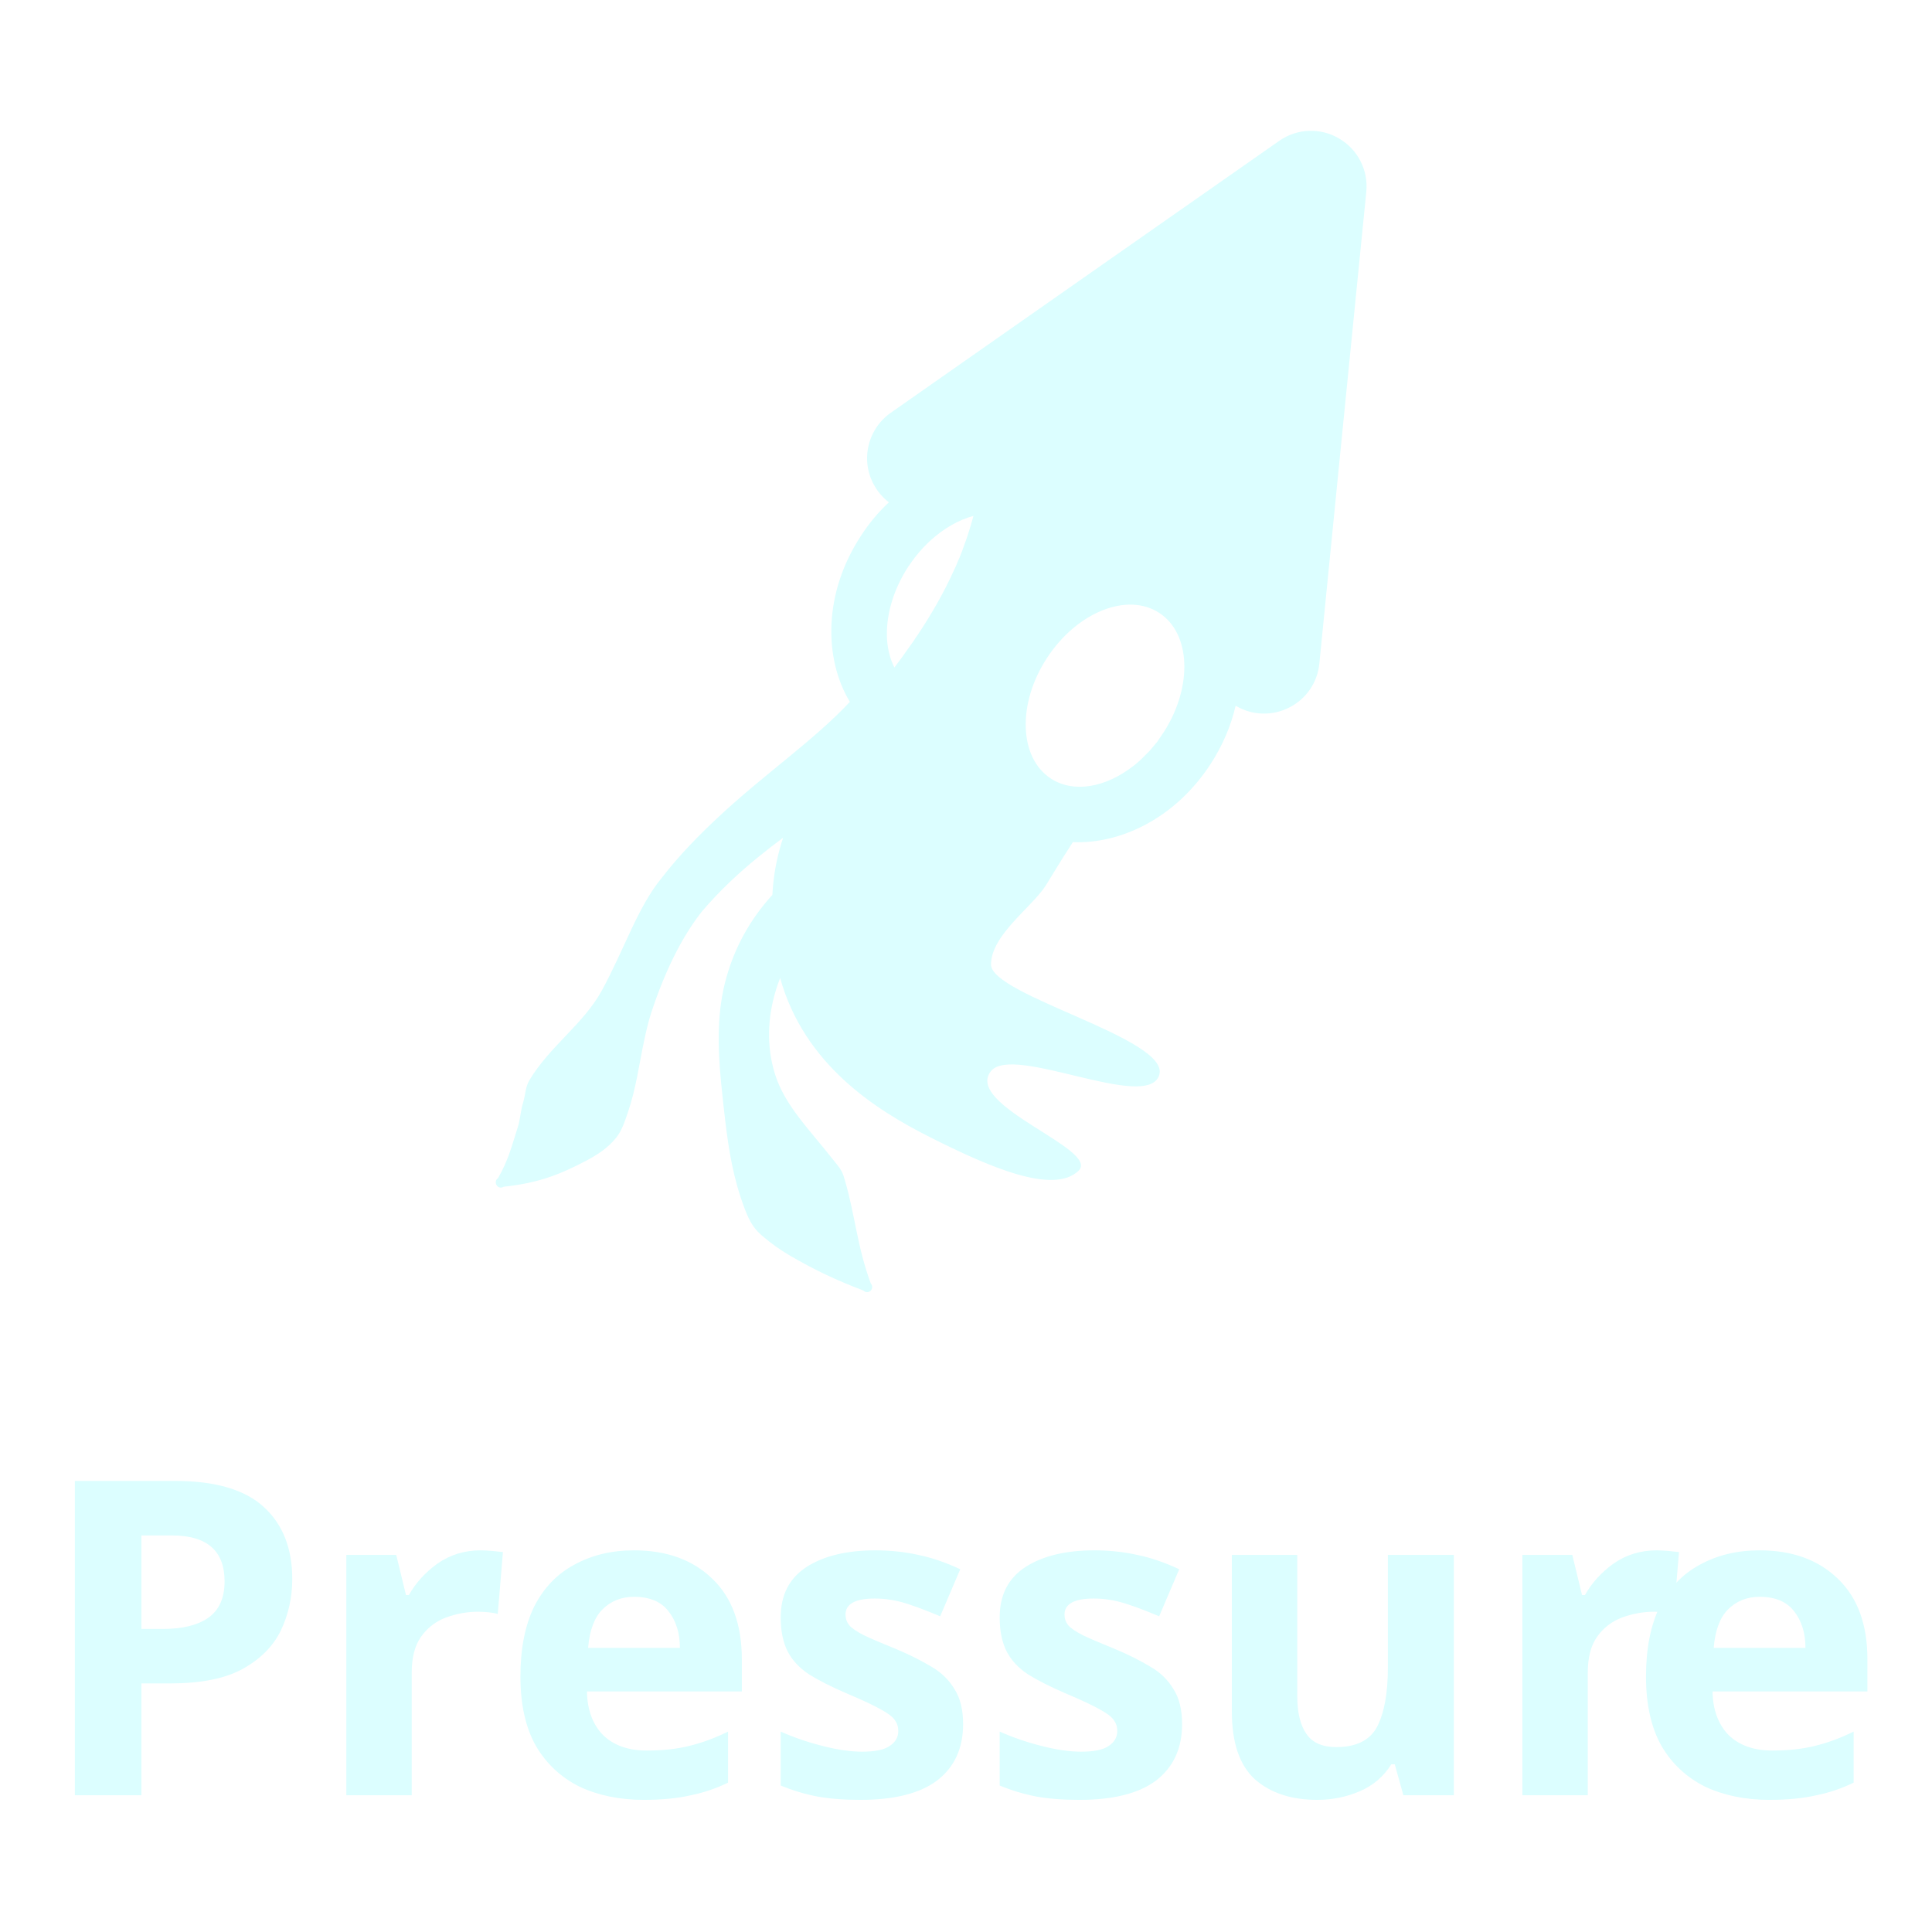
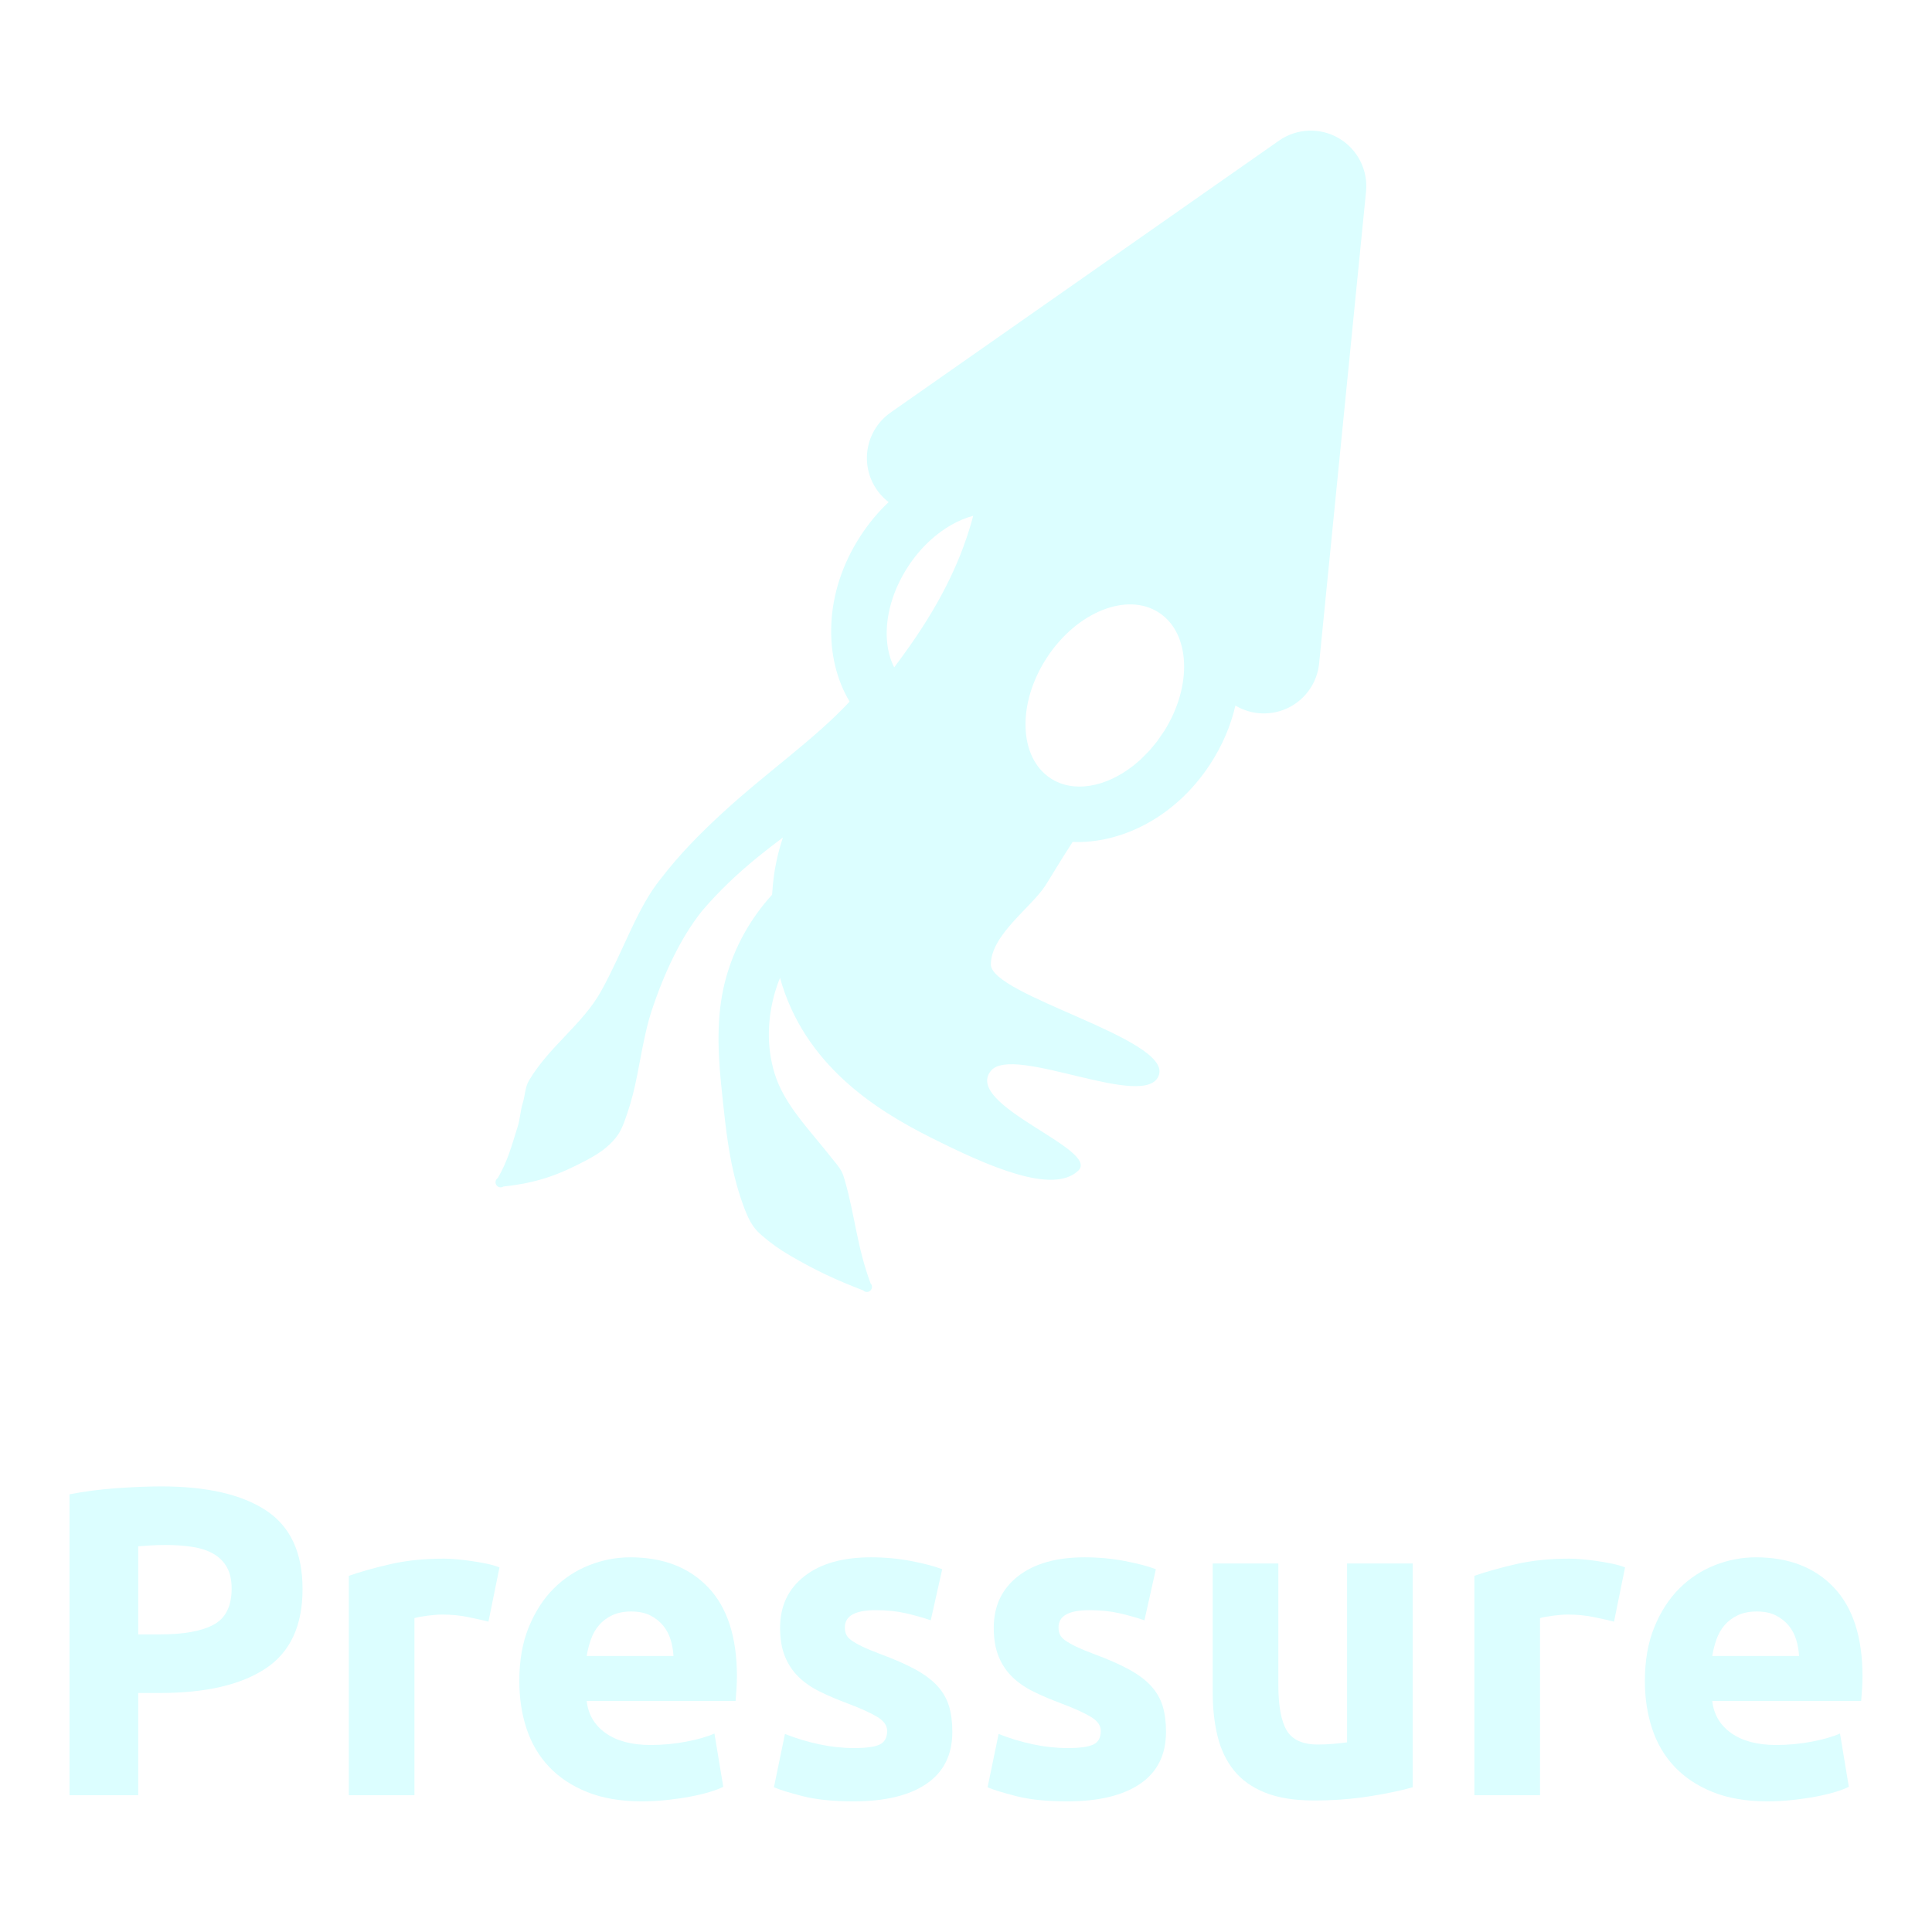
- <svg xmlns="http://www.w3.org/2000/svg" width="100%" height="100%" viewBox="0 0 128 128" version="1.1" xml:space="preserve" style="fill-rule:evenodd;clip-rule:evenodd;stroke-linejoin:round;stroke-miterlimit:2;">
-   <g id="Logo" transform="matrix(0.901408,0,0,0.901408,-4827.04,-6149.41)">
-     <rect x="5355" y="6822" width="142" height="142" style="fill:none;" />
-     <g transform="matrix(2.69825,0,0,2.69825,-11271.7,-2593.18)">
-       <text x="6162.99px" y="3538.27px" style="font-family:'Ubuntu-Bold', 'Ubuntu', sans-serif;font-weight:700;font-size:12px;fill:rgb(220,254,255);">Pr<tspan x="6175.66px " y="3538.27px ">e</tspan>ssur<tspan x="6206.32px " y="3538.27px ">e</tspan>
-       </text>
-     </g>
-     <g transform="matrix(1.03938,0,0,1.03938,-213.242,-270.161)">
-       <path d="M5420.13,6858.98C5419.21,6858.27 5418.64,6857.19 5418.59,6856.02C5418.54,6854.69 5419.17,6853.41 5420.26,6852.65C5427.22,6847.77 5439.84,6838.94 5447.73,6833.42C5448.98,6832.54 5450.64,6832.47 5451.96,6833.25C5453.29,6834.02 5454.04,6835.5 5453.89,6837.02C5452.93,6846.6 5451.41,6861.93 5450.57,6870.38C5450.44,6871.72 5449.64,6872.89 5448.44,6873.49C5447.25,6874.1 5445.83,6874.06 5444.68,6873.38L5444.65,6873.36C5444.33,6874.76 5443.74,6876.17 5442.85,6877.53C5440.36,6881.33 5436.51,6883.15 5433.14,6883.01C5432.2,6884.45 5431.54,6885.58 5431.21,6886.1C5430.19,6887.66 5427.37,6889.58 5427.35,6891.66C5427.34,6893.86 5440.03,6896.9 5439.25,6899.47C5438.44,6902.12 5428.92,6897.26 5427.35,6899.2C5425.4,6901.63 5435.12,6904.74 5433.54,6906.25C5431.75,6907.96 5427.22,6905.98 5423.05,6903.88C5419.2,6901.94 5414.16,6898.76 5412.44,6892.62C5412.32,6892.93 5412.2,6893.25 5412.11,6893.58C5411.57,6895.39 5411.46,6897.4 5412.06,6899.36C5412.73,6901.59 5414.5,6903.32 5416.14,6905.41C5416.36,6905.69 5416.6,6905.95 5416.78,6906.27C5416.9,6906.49 5416.96,6906.72 5417.03,6906.96C5417.76,6909.49 5417.88,6911.59 5418.85,6914.22C5418.99,6914.37 5418.98,6914.59 5418.84,6914.73C5418.7,6914.87 5418.47,6914.87 5418.33,6914.72C5416.33,6913.95 5414.95,6913.3 5413.17,6912.27C5412.4,6911.82 5411.82,6911.4 5411.15,6910.83C5410.92,6910.63 5410.71,6910.41 5410.54,6910.16C5410.28,6909.79 5410.1,6909.37 5409.94,6908.95C5409.13,6906.83 5408.81,6904.81 5408.56,6902.74C5408.45,6901.82 5408.36,6900.95 5408.27,6900.07C5408.01,6897.43 5407.97,6894.94 5408.64,6892.58C5409.22,6890.5 5410.27,6888.52 5411.89,6886.74C5411.9,6886.52 5411.92,6886.3 5411.94,6886.07C5412.05,6884.88 5412.3,6883.76 5412.65,6882.7C5412.05,6883.14 5411.45,6883.61 5410.86,6884.09C5409.48,6885.21 5408.15,6886.46 5406.92,6887.9C5405.46,6889.74 5404.26,6892.23 5403.34,6895.03C5403.12,6895.69 5402.97,6896.36 5402.82,6897.06C5402.45,6898.8 5402.25,6900.45 5401.66,6902.16C5401.44,6902.78 5401.25,6903.42 5400.83,6903.93C5400.25,6904.64 5399.56,6905.09 5398.74,6905.53C5396.75,6906.58 5395.26,6907.12 5392.88,6907.38C5392.72,6907.49 5392.49,6907.44 5392.39,6907.27C5392.28,6907.1 5392.32,6906.88 5392.49,6906.77C5393.23,6905.48 5393.45,6904.53 5393.88,6903.19C5394.08,6902.56 5394.07,6902.07 5394.26,6901.44C5394.43,6900.9 5394.41,6900.36 5394.7,6899.86C5396.14,6897.45 5398.51,6895.89 5399.81,6893.54C5401.41,6890.62 5402.36,6887.62 5404.04,6885.57C5405.34,6883.89 5406.78,6882.43 5408.24,6881.08C5411.46,6878.1 5414.86,6875.78 5417.37,6873.09C5415.53,6870.04 5415.48,6865.42 5418.16,6861.34C5418.74,6860.44 5419.41,6859.65 5420.13,6858.98ZM5439.62,6875.15L5439.1,6875.92L5438.57,6876.55L5437.92,6877.2L5437.52,6877.55L5437.42,6877.62C5435.48,6879.14 5433.2,6879.57 5431.58,6878.51C5429.32,6877.03 5429.2,6873.2 5431.32,6869.97C5433.44,6866.74 5436.99,6865.32 5439.25,6866.8C5441.47,6868.25 5441.62,6871.96 5439.62,6875.15ZM5425.42,6862.11L5425.42,6862.11L5425.39,6862.19L5425.36,6862.27L5425.34,6862.34L5425.31,6862.42L5425.28,6862.5L5425.25,6862.57L5425.22,6862.65L5425.19,6862.72L5425.16,6862.8L5425.13,6862.88L5425.1,6862.95L5425.06,6863.03L5425.03,6863.1L5425.01,6863.15C5425,6863.19 5424.98,6863.23 5424.96,6863.27L5424.94,6863.32L5424.92,6863.37C5424.87,6863.49 5424.82,6863.61 5424.76,6863.72L5424.76,6863.72C5424.01,6865.4 5423.11,6866.94 5422.15,6868.38L5422.12,6868.42L5422.08,6868.48L5422.04,6868.53L5421.99,6868.61L5421.94,6868.69L5421.89,6868.76L5421.84,6868.84L5421.81,6868.88C5421.77,6868.93 5421.74,6868.98 5421.71,6869.03L5421.68,6869.06L5421.63,6869.13L5421.61,6869.16C5421.26,6869.67 5420.89,6870.17 5420.52,6870.66C5420.23,6870.09 5420.05,6869.41 5420,6868.69C5419.9,6867.09 5420.39,6865.23 5421.5,6863.53L5421.53,6863.49L5421.56,6863.44L5421.6,6863.4L5421.62,6863.35L5421.66,6863.31L5421.69,6863.26L5421.72,6863.22L5421.75,6863.17L5421.78,6863.13L5421.81,6863.09L5421.85,6863.04L5421.88,6863L5421.91,6862.96L5421.94,6862.91L5421.97,6862.87L5422.01,6862.83L5422.04,6862.79L5422.08,6862.74L5422.11,6862.7L5422.15,6862.66L5422.18,6862.62L5422.21,6862.58L5422.24,6862.54L5422.28,6862.5L5422.31,6862.46L5422.34,6862.43L5422.38,6862.39L5422.41,6862.35L5422.45,6862.31L5422.48,6862.27L5422.52,6862.23L5422.55,6862.19L5422.59,6862.16L5422.62,6862.12L5422.66,6862.08L5422.69,6862.05L5422.73,6862.01L5422.77,6861.97L5422.8,6861.94L5422.84,6861.9L5422.89,6861.85L5422.92,6861.82L5422.96,6861.79L5422.99,6861.75L5423.03,6861.72L5423.06,6861.69C5424.01,6860.82 5425.07,6860.22 5426.11,6859.94C5425.91,6860.69 5425.68,6861.42 5425.42,6862.11Z" style="fill:rgb(220,254,255);" />
-     </g>
+ <svg xmlns="http://www.w3.org/2000/svg" viewBox="0 0 128 128" version="1.1" xml:space="preserve" style="fill-rule:evenodd;clip-rule:evenodd;stroke-linejoin:round;stroke-miterlimit:2;">
+   <g>
+     <path d="M10.676,98.477c3.016,-0 5.331,0.53 6.946,1.591c1.615,1.06 2.423,2.797 2.423,5.209c-0,2.433 -0.817,4.189 -2.452,5.269c-1.634,1.08 -3.969,1.62 -7.005,1.62l-1.43,-0l0,6.771l-4.553,-0l0,-19.935c0.993,-0.194 2.043,-0.33 3.152,-0.408c1.109,-0.078 2.082,-0.117 2.919,-0.117Zm0.292,3.882c-0.331,-0 -0.657,0.01 -0.978,0.029c-0.321,0.019 -0.598,0.039 -0.832,0.058l0,5.838l1.43,-0c1.577,-0 2.763,-0.214 3.561,-0.642c0.798,-0.428 1.197,-1.226 1.197,-2.394c-0,-0.564 -0.102,-1.031 -0.307,-1.401c-0.204,-0.369 -0.496,-0.666 -0.875,-0.89c-0.38,-0.224 -0.842,-0.379 -1.387,-0.467c-0.544,-0.087 -1.148,-0.131 -1.809,-0.131Z" style="fill:#dcfeff;fill-rule:nonzero;" />
+     <path d="M32.362,107.437c-0.389,-0.097 -0.847,-0.199 -1.372,-0.306c-0.525,-0.107 -1.09,-0.161 -1.693,-0.161c-0.272,0 -0.598,0.025 -0.978,0.073c-0.379,0.049 -0.666,0.102 -0.861,0.161l0,11.733l-4.348,-0l-0,-14.535c0.778,-0.273 1.697,-0.53 2.758,-0.774c1.06,-0.243 2.242,-0.364 3.546,-0.364c0.233,-0 0.515,0.014 0.846,0.043c0.331,0.03 0.662,0.068 0.993,0.117c0.33,0.049 0.661,0.107 0.992,0.175c0.331,0.068 0.613,0.151 0.846,0.248l-0.729,3.59Z" style="fill:#dcfeff;fill-rule:nonzero;" />
+     <path d="M34.405,111.377c-0,-1.362 0.209,-2.553 0.627,-3.575c0.419,-1.021 0.968,-1.873 1.649,-2.554c0.681,-0.681 1.464,-1.196 2.35,-1.547c0.885,-0.35 1.795,-0.525 2.729,-0.525c2.179,0 3.901,0.666 5.166,1.999c1.265,1.333 1.897,3.294 1.897,5.881c-0,0.253 -0.01,0.531 -0.029,0.832c-0.02,0.302 -0.039,0.569 -0.059,0.803l-9.865,-0c0.098,0.895 0.516,1.605 1.255,2.131c0.74,0.525 1.732,0.788 2.977,0.788c0.798,-0 1.581,-0.073 2.35,-0.219c0.768,-0.146 1.396,-0.326 1.882,-0.54l0.584,3.531c-0.233,0.117 -0.545,0.234 -0.934,0.351c-0.389,0.116 -0.822,0.218 -1.299,0.306c-0.476,0.088 -0.987,0.161 -1.532,0.219c-0.545,0.058 -1.09,0.087 -1.634,0.087c-1.382,0 -2.583,-0.204 -3.605,-0.612c-1.021,-0.409 -1.868,-0.968 -2.539,-1.679c-0.671,-0.71 -1.168,-1.551 -1.489,-2.524c-0.321,-0.973 -0.481,-2.024 -0.481,-3.153Zm10.215,-1.663c-0.019,-0.37 -0.083,-0.73 -0.19,-1.08c-0.107,-0.35 -0.272,-0.662 -0.496,-0.934c-0.224,-0.272 -0.506,-0.496 -0.846,-0.671c-0.341,-0.175 -0.764,-0.263 -1.27,-0.263c-0.486,0 -0.905,0.083 -1.255,0.248c-0.35,0.165 -0.642,0.384 -0.875,0.657c-0.234,0.272 -0.414,0.588 -0.54,0.948c-0.127,0.36 -0.219,0.725 -0.278,1.095l5.75,-0Z" style="fill:#dcfeff;fill-rule:nonzero;" />
+     <path d="M56.587,115.814c0.797,-0 1.362,-0.078 1.692,-0.234c0.331,-0.155 0.497,-0.457 0.497,-0.904c-0,-0.351 -0.214,-0.657 -0.643,-0.92c-0.428,-0.262 -1.079,-0.559 -1.955,-0.89c-0.681,-0.253 -1.299,-0.516 -1.853,-0.788c-0.555,-0.272 -1.027,-0.598 -1.416,-0.978c-0.389,-0.379 -0.691,-0.832 -0.905,-1.357c-0.214,-0.525 -0.321,-1.158 -0.321,-1.897c0,-1.44 0.535,-2.578 1.605,-3.415c1.071,-0.837 2.54,-1.255 4.408,-1.255c0.934,0 1.829,0.083 2.685,0.248c0.856,0.166 1.537,0.346 2.043,0.54l-0.759,3.386c-0.506,-0.175 -1.056,-0.331 -1.649,-0.467c-0.593,-0.136 -1.26,-0.205 -1.999,-0.205c-1.362,0 -2.043,0.38 -2.043,1.139c-0,0.175 0.029,0.331 0.087,0.467c0.059,0.136 0.175,0.267 0.35,0.394c0.176,0.126 0.414,0.262 0.716,0.408c0.301,0.146 0.685,0.307 1.152,0.482c0.954,0.35 1.742,0.696 2.365,1.036c0.622,0.341 1.113,0.71 1.473,1.109c0.36,0.399 0.613,0.842 0.759,1.328c0.146,0.487 0.219,1.051 0.219,1.693c0,1.518 -0.569,2.666 -1.707,3.444c-1.138,0.778 -2.749,1.167 -4.831,1.167c-1.362,0 -2.495,-0.116 -3.4,-0.35c-0.905,-0.233 -1.532,-0.428 -1.882,-0.584l0.729,-3.531c0.74,0.292 1.499,0.52 2.277,0.686c0.778,0.165 1.547,0.248 2.306,0.248Z" style="fill:#dcfeff;fill-rule:nonzero;" />
+     <path d="M70.742,115.814c0.798,-0 1.362,-0.078 1.693,-0.234c0.331,-0.155 0.496,-0.457 0.496,-0.904c0,-0.351 -0.214,-0.657 -0.642,-0.92c-0.428,-0.262 -1.08,-0.559 -1.955,-0.89c-0.682,-0.253 -1.299,-0.516 -1.854,-0.788c-0.554,-0.272 -1.026,-0.598 -1.415,-0.978c-0.39,-0.379 -0.691,-0.832 -0.905,-1.357c-0.214,-0.525 -0.321,-1.158 -0.321,-1.897c-0,-1.44 0.535,-2.578 1.605,-3.415c1.07,-0.837 2.539,-1.255 4.407,-1.255c0.934,0 1.829,0.083 2.685,0.248c0.857,0.166 1.538,0.346 2.043,0.54l-0.758,3.386c-0.506,-0.175 -1.056,-0.331 -1.649,-0.467c-0.594,-0.136 -1.26,-0.205 -2,-0.205c-1.362,0 -2.043,0.38 -2.043,1.139c0,0.175 0.029,0.331 0.088,0.467c0.058,0.136 0.175,0.267 0.35,0.394c0.175,0.126 0.413,0.262 0.715,0.408c0.302,0.146 0.686,0.307 1.153,0.482c0.953,0.35 1.741,0.696 2.364,1.036c0.623,0.341 1.114,0.71 1.474,1.109c0.36,0.399 0.613,0.842 0.759,1.328c0.146,0.487 0.219,1.051 0.219,1.693c-0,1.518 -0.569,2.666 -1.708,3.444c-1.138,0.778 -2.748,1.167 -4.83,1.167c-1.362,0 -2.496,-0.116 -3.4,-0.35c-0.905,-0.233 -1.533,-0.428 -1.883,-0.584l0.73,-3.531c0.739,0.292 1.498,0.52 2.276,0.686c0.779,0.165 1.547,0.248 2.306,0.248Z" style="fill:#dcfeff;fill-rule:nonzero;" />
+     <path d="M93.595,118.411c-0.739,0.215 -1.693,0.414 -2.86,0.599c-1.167,0.185 -2.393,0.277 -3.678,0.277c-1.303,0 -2.388,-0.175 -3.254,-0.525c-0.866,-0.351 -1.552,-0.842 -2.058,-1.474c-0.505,-0.633 -0.865,-1.387 -1.079,-2.262c-0.214,-0.876 -0.321,-1.839 -0.321,-2.89l-0,-8.551l4.348,-0l0,8.026c0,1.401 0.185,2.413 0.555,3.035c0.37,0.623 1.06,0.934 2.072,0.934c0.311,0 0.642,-0.014 0.992,-0.043c0.351,-0.03 0.662,-0.064 0.934,-0.103l0,-11.849l4.349,-0l0,14.826Z" style="fill:#dcfeff;fill-rule:nonzero;" />
+     <path d="M106.934,107.437c-0.39,-0.097 -0.847,-0.199 -1.372,-0.306c-0.526,-0.107 -1.09,-0.161 -1.693,-0.161c-0.272,0 -0.598,0.025 -0.978,0.073c-0.379,0.049 -0.666,0.102 -0.861,0.161l0,11.733l-4.349,-0l0,-14.535c0.779,-0.273 1.698,-0.53 2.759,-0.774c1.06,-0.243 2.242,-0.364 3.546,-0.364c0.233,-0 0.515,0.014 0.846,0.043c0.331,0.03 0.662,0.068 0.992,0.117c0.331,0.049 0.662,0.107 0.993,0.175c0.331,0.068 0.613,0.151 0.846,0.248l-0.729,3.59Z" style="fill:#dcfeff;fill-rule:nonzero;" />
+     <path d="M108.977,111.377c-0,-1.362 0.209,-2.553 0.627,-3.575c0.418,-1.021 0.968,-1.873 1.649,-2.554c0.681,-0.681 1.464,-1.196 2.35,-1.547c0.885,-0.35 1.795,-0.525 2.729,-0.525c2.179,0 3.901,0.666 5.166,1.999c1.264,1.333 1.897,3.294 1.897,5.881c-0,0.253 -0.01,0.531 -0.029,0.832c-0.02,0.302 -0.039,0.569 -0.059,0.803l-9.865,-0c0.097,0.895 0.516,1.605 1.255,2.131c0.74,0.525 1.732,0.788 2.977,0.788c0.798,-0 1.581,-0.073 2.35,-0.219c0.768,-0.146 1.396,-0.326 1.882,-0.54l0.584,3.531c-0.233,0.117 -0.545,0.234 -0.934,0.351c-0.389,0.116 -0.822,0.218 -1.299,0.306c-0.476,0.088 -0.987,0.161 -1.532,0.219c-0.545,0.058 -1.09,0.087 -1.634,0.087c-1.382,0 -2.584,-0.204 -3.605,-0.612c-1.022,-0.409 -1.868,-0.968 -2.539,-1.679c-0.672,-0.71 -1.168,-1.551 -1.489,-2.524c-0.321,-0.973 -0.481,-2.024 -0.481,-3.153Zm10.215,-1.663c-0.02,-0.37 -0.083,-0.73 -0.19,-1.08c-0.107,-0.35 -0.272,-0.662 -0.496,-0.934c-0.224,-0.272 -0.506,-0.496 -0.846,-0.671c-0.341,-0.175 -0.764,-0.263 -1.27,-0.263c-0.486,0 -0.905,0.083 -1.255,0.248c-0.35,0.165 -0.642,0.384 -0.876,0.657c-0.233,0.272 -0.413,0.588 -0.54,0.948c-0.126,0.36 -0.218,0.725 -0.277,1.095l5.75,-0Z" style="fill:#dcfeff;fill-rule:nonzero;" />
  </g>
+   <path d="M58.874,33.265c-0.86,-0.659 -1.392,-1.671 -1.437,-2.769c-0.051,-1.252 0.539,-2.444 1.566,-3.163c6.52,-4.565 18.342,-12.841 25.73,-18.013c1.178,-0.825 2.727,-0.888 3.968,-0.162c1.24,0.726 1.944,2.108 1.802,3.539c-0.892,8.974 -2.319,23.334 -3.107,31.255c-0.124,1.247 -0.874,2.345 -1.99,2.914c-1.117,0.569 -2.446,0.53 -3.528,-0.103l-0.029,-0.017c-0.302,1.306 -0.852,2.629 -1.682,3.897c-2.332,3.561 -5.946,5.268 -9.101,5.136c-0.879,1.349 -1.496,2.413 -1.812,2.899c-0.952,1.463 -3.593,3.258 -3.608,5.211c-0.017,2.057 11.875,4.907 11.142,7.31c-0.758,2.485 -9.679,-2.066 -11.142,-0.25c-1.834,2.276 7.279,5.191 5.793,6.609c-1.674,1.599 -5.916,-0.251 -9.828,-2.222c-3.606,-1.816 -8.327,-4.794 -9.933,-10.55c-0.122,0.293 -0.228,0.592 -0.318,0.897c-0.5,1.697 -0.603,3.584 -0.047,5.417c0.635,2.088 2.287,3.707 3.823,5.666c0.207,0.263 0.436,0.511 0.6,0.808c0.113,0.204 0.175,0.419 0.24,0.645c0.679,2.376 0.789,4.337 1.701,6.806c0.129,0.134 0.125,0.348 -0.009,0.478c-0.134,0.129 -0.347,0.125 -0.477,-0.009c-1.87,-0.72 -3.167,-1.331 -4.831,-2.301c-0.726,-0.423 -1.273,-0.814 -1.895,-1.349c-0.22,-0.188 -0.41,-0.389 -0.573,-0.623c-0.244,-0.349 -0.411,-0.74 -0.56,-1.131c-0.761,-1.99 -1.065,-3.885 -1.293,-5.821c-0.102,-0.864 -0.188,-1.678 -0.27,-2.506c-0.246,-2.471 -0.28,-4.808 0.342,-7.016c0.549,-1.949 1.531,-3.804 3.042,-5.472c0.013,-0.206 0.029,-0.413 0.049,-0.623c0.103,-1.117 0.335,-2.165 0.668,-3.164c-0.562,0.419 -1.124,0.852 -1.681,1.306c-1.287,1.047 -2.536,2.216 -3.688,3.57c-1.369,1.72 -2.495,4.058 -3.353,6.677c-0.204,0.623 -0.346,1.25 -0.486,1.906c-0.346,1.628 -0.54,3.171 -1.092,4.778c-0.199,0.58 -0.385,1.177 -0.772,1.654c-0.547,0.672 -1.192,1.09 -1.963,1.498c-1.861,0.985 -3.257,1.49 -5.484,1.734c-0.156,0.102 -0.365,0.057 -0.467,-0.099c-0.101,-0.156 -0.057,-0.366 0.099,-0.467c0.692,-1.213 0.897,-2.097 1.301,-3.358c0.189,-0.59 0.175,-1.047 0.356,-1.633c0.158,-0.515 0.141,-1.02 0.415,-1.481c1.346,-2.263 3.565,-3.725 4.781,-5.928c1.506,-2.728 2.391,-5.54 3.97,-7.461c1.216,-1.582 2.566,-2.946 3.934,-4.211c3.011,-2.788 6.198,-4.96 8.549,-7.49c-1.717,-2.857 -1.763,-7.18 0.74,-11.004c0.551,-0.841 1.173,-1.579 1.845,-2.214Zm18.266,15.156l-0.495,0.715l-0.493,0.595l-0.608,0.61l-0.378,0.323l-0.086,0.068c-1.82,1.423 -3.959,1.826 -5.476,0.833c-2.117,-1.386 -2.226,-4.97 -0.243,-7.998c1.983,-3.028 5.312,-4.362 7.428,-2.976c2.078,1.361 2.221,4.839 0.351,7.83Zm-13.305,-12.219l-0,0l-0.027,0.073l-0.027,0.072l-0.027,0.072l-0.027,0.071l-0.028,0.072l-0.028,0.071l-0.028,0.072l-0.028,0.071l-0.028,0.071l-0.029,0.07l-0.029,0.071l-0.029,0.07l-0.029,0.07l-0.018,0.044c-0.017,0.04 -0.033,0.079 -0.05,0.119l-0.02,0.046l-0.018,0.042c-0.048,0.112 -0.096,0.222 -0.146,0.332l0,0.001c-0.705,1.575 -1.546,3.013 -2.45,4.363l-0.024,0.035l-0.039,0.059l-0.035,0.051l-0.05,0.074l-0.046,0.067l-0.048,0.071l-0.048,0.07l-0.029,0.042c-0.032,0.046 -0.064,0.092 -0.096,0.137l-0.021,0.031l-0.049,0.07l-0.017,0.025c-0.336,0.478 -0.678,0.947 -1.024,1.407c-0.277,-0.542 -0.439,-1.172 -0.484,-1.853c-0.1,-1.497 0.365,-3.24 1.406,-4.829l0.028,-0.043l0.028,-0.042l0.029,-0.043l0.028,-0.042l0.029,-0.042l0.029,-0.041l0.03,-0.042l0.029,-0.041l0.03,-0.041l0.029,-0.041l0.03,-0.04l0.03,-0.04l0.03,-0.04l0.031,-0.04l0.03,-0.04l0.031,-0.039l0.031,-0.039l0.039,-0.049l0.03,-0.037l0.03,-0.037l0.03,-0.036l0.03,-0.037l0.031,-0.036l0.03,-0.035l0.032,-0.037l0.032,-0.037l0.032,-0.036l0.033,-0.037l0.032,-0.036l0.033,-0.036l0.033,-0.035l0.033,-0.036l0.033,-0.035l0.033,-0.035l0.033,-0.035l0.034,-0.034l0.033,-0.034l0.034,-0.034l0.034,-0.034l0.034,-0.033l0.045,-0.044l0.033,-0.032l0.033,-0.031l0.033,-0.031l0.033,-0.031l0.029,-0.027c0.889,-0.815 1.883,-1.378 2.858,-1.637c-0.187,0.702 -0.404,1.378 -0.644,2.03Z" style="fill:#dcfeff;" />
</svg>
